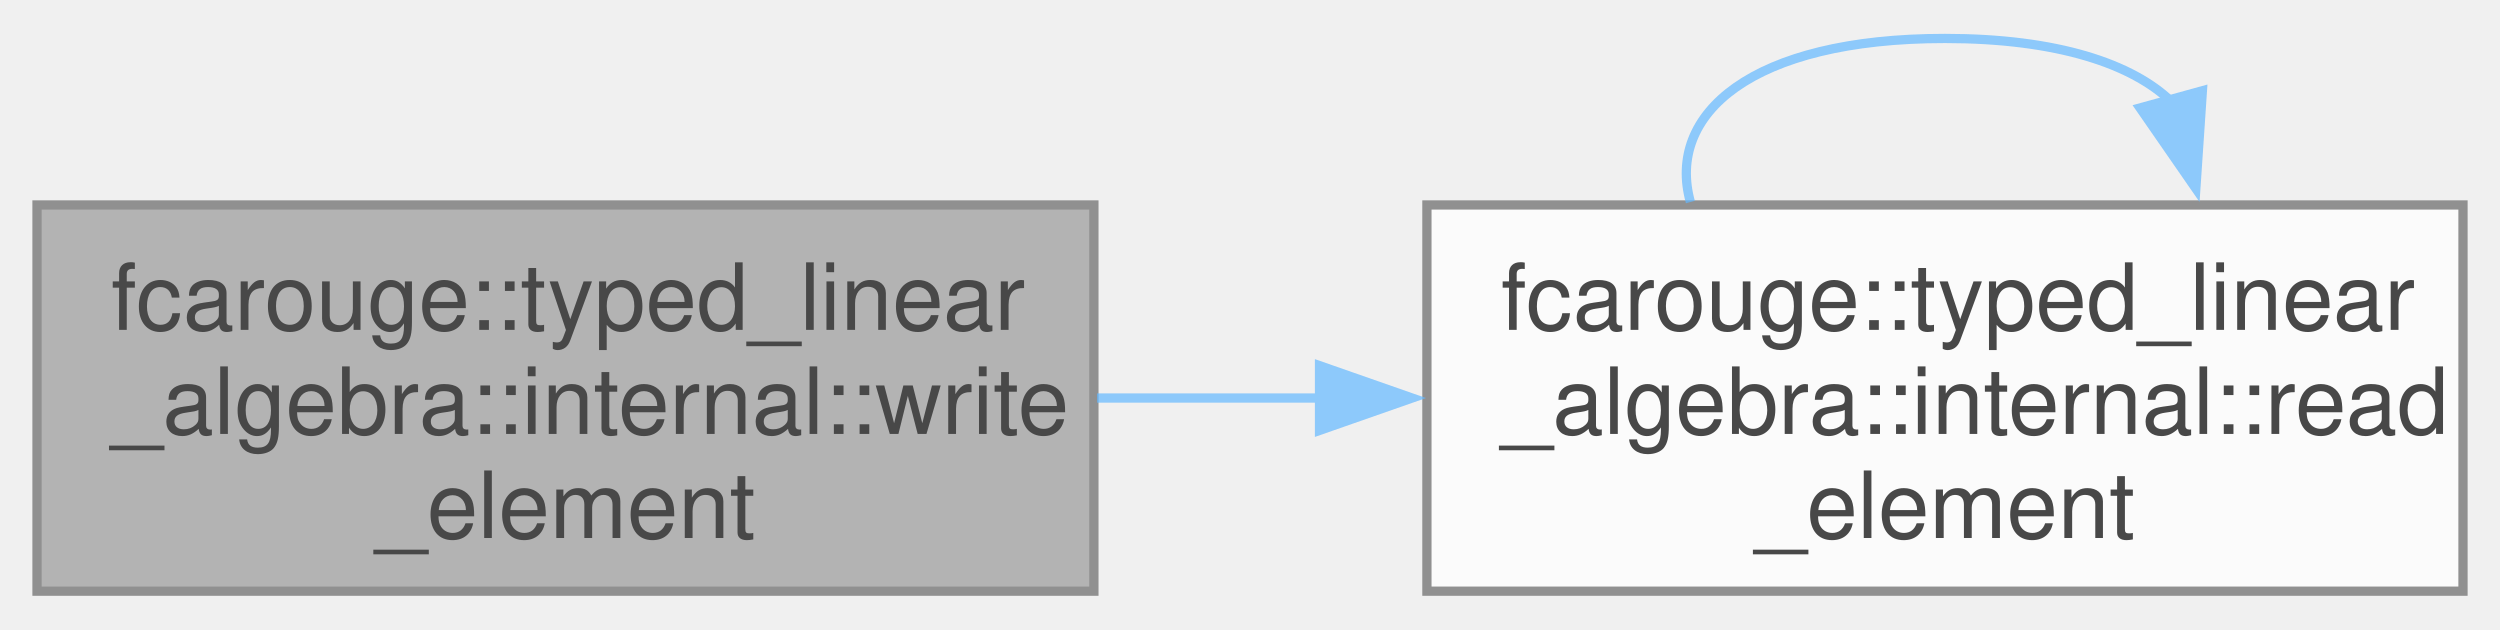
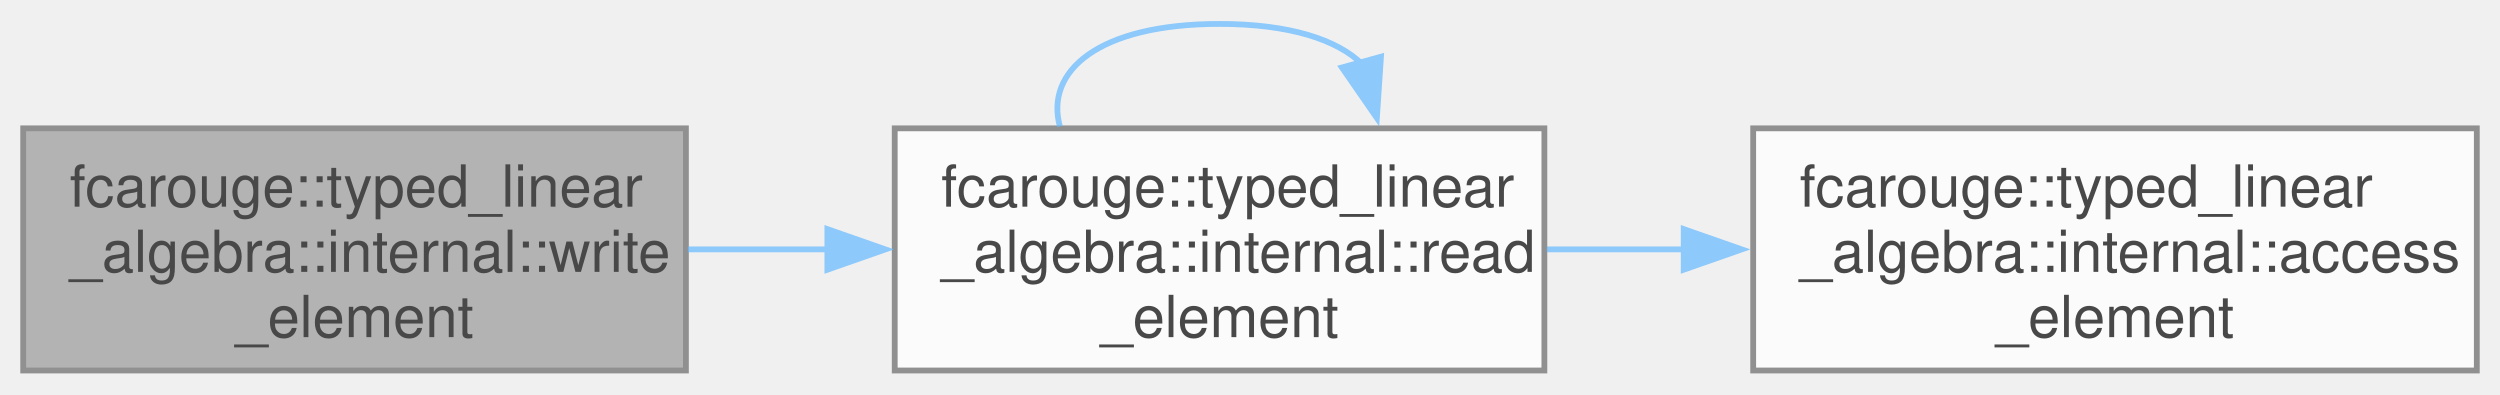
- <svg xmlns="http://www.w3.org/2000/svg" xmlns:xlink="http://www.w3.org/1999/xlink" width="270pt" height="68pt" viewBox="0.00 0.00 270.25 67.75">
+ <svg xmlns="http://www.w3.org/2000/svg" xmlns:xlink="http://www.w3.org/1999/xlink" width="431pt" height="68pt" viewBox="0.00 0.00 431.00 67.75">
  <svg id="main" version="1.1" xml:space="preserve">
    <style type="text/css">
.node, .edge {opacity: 0.7;}
.node.selected, .edge.selected {opacity: 1;}
.edge:hover path { stroke: red; }
.edge:hover polygon { stroke: red; fill: red; }
</style>
    <svg id="graph" class="graph">
      <g id="graph0" class="graph" transform="scale(1 1) rotate(0) translate(4 63.75)">
        <g id="Node000001" class="node">
          <g id="a_Node000001">
            <a xlink:title="Write the storage element at the given typed matrix index(es).">
              <polygon fill="#999999" stroke="#666666" points="114.25,-41.75 0,-41.75 0,0 114.25,0 114.25,-41.75" />
              <text text-anchor="start" x="8" y="-28.25" font-family="Helvetica,sans-Serif" font-size="10.00">fcarouge::typed_linear</text>
              <text text-anchor="start" x="8" y="-17" font-family="Helvetica,sans-Serif" font-size="10.00">_algebra::internal::write</text>
              <text text-anchor="middle" x="57.12" y="-5.75" font-family="Helvetica,sans-Serif" font-size="10.00">_element</text>
            </a>
          </g>
        </g>
        <g id="Node000002" class="node">
          <g id="a_Node000002">
            <a xlink:href="namespacefcarouge_1_1typed__linear__algebra_1_1internal.xhtml#aeaac2b3147a168c0a834b924fb008364" target="_top" xlink:title="Read the storage element at the given typed matrix index(es).">
              <polygon fill="white" stroke="#666666" points="262.25,-41.75 150.25,-41.75 150.25,0 262.25,0 262.25,-41.75" />
              <text text-anchor="start" x="158.25" y="-28.25" font-family="Helvetica,sans-Serif" font-size="10.00">fcarouge::typed_linear</text>
              <text text-anchor="start" x="158.25" y="-17" font-family="Helvetica,sans-Serif" font-size="10.00">_algebra::internal::read</text>
              <text text-anchor="middle" x="206.25" y="-5.75" font-family="Helvetica,sans-Serif" font-size="10.00">_element</text>
            </a>
          </g>
        </g>
        <g id="edge1_Node000001_Node000002" class="edge">
          <g id="a_edge1_Node000001_Node000002">
            <a xlink:title=" ">
              <path fill="none" stroke="#63b8ff" d="M114.59,-20.88C122.52,-20.88 130.73,-20.88 138.83,-20.88" />
              <polygon fill="#63b8ff" stroke="#63b8ff" points="138.64,-24.38 148.64,-20.88 138.64,-17.38 138.64,-24.38" />
            </a>
          </g>
        </g>
-         <g id="edge2_Node000002_Node000002" class="edge">
-           <g id="a_edge2_Node000002_Node000002">
+         <g id="edge3_Node000002_Node000002" class="edge">
+           <g id="a_edge3_Node000002_Node000002">
            <a xlink:title=" ">
              <path fill="none" stroke="#63b8ff" d="M178.73,-42.07C176.1,-51.55 185.28,-59.75 206.25,-59.75 218.37,-59.75 226.55,-57.01 230.79,-52.86" />
              <polygon fill="#63b8ff" stroke="#63b8ff" points="234.08,-54.1 233.37,-43.53 227.34,-52.24 234.08,-54.1" />
+             </a>
+           </g>
+         </g>
+         <g id="Node000003" class="node">
+           <g id="a_Node000003">
+             <a xlink:href="namespacefcarouge_1_1typed__linear__algebra_1_1internal.xhtml#af699ec1d59850ee3df349a2fa6e39832" target="_top" xlink:title="Access the storage element at the given storage row and column.">
+               <polygon fill="white" stroke="#666666" points="423,-41.75 298.25,-41.75 298.25,0 423,0 423,-41.75" />
+               <text text-anchor="start" x="306.25" y="-28.25" font-family="Helvetica,sans-Serif" font-size="10.00">fcarouge::typed_linear</text>
+               <text text-anchor="start" x="306.25" y="-17" font-family="Helvetica,sans-Serif" font-size="10.00">_algebra::internal::access</text>
+               <text text-anchor="middle" x="360.62" y="-5.75" font-family="Helvetica,sans-Serif" font-size="10.00">_element</text>
+             </a>
+           </g>
+         </g>
+         <g id="edge2_Node000002_Node000003" class="edge">
+           <g id="a_edge2_Node000002_Node000003">
+             <a xlink:title=" ">
+               <path fill="none" stroke="#63b8ff" d="M262.69,-20.88C270.44,-20.88 278.5,-20.88 286.52,-20.88" />
+               <polygon fill="#63b8ff" stroke="#63b8ff" points="286.27,-24.38 296.27,-20.88 286.27,-17.38 286.27,-24.38" />
            </a>
          </g>
        </g>
      </g>
    </svg>
  </svg>
  <style type="text/css">

[data-mouse-over-selected='false'] { opacity: 0.7; }
[data-mouse-over-selected='true']  { opacity: 1.0; }

</style>
</svg>
